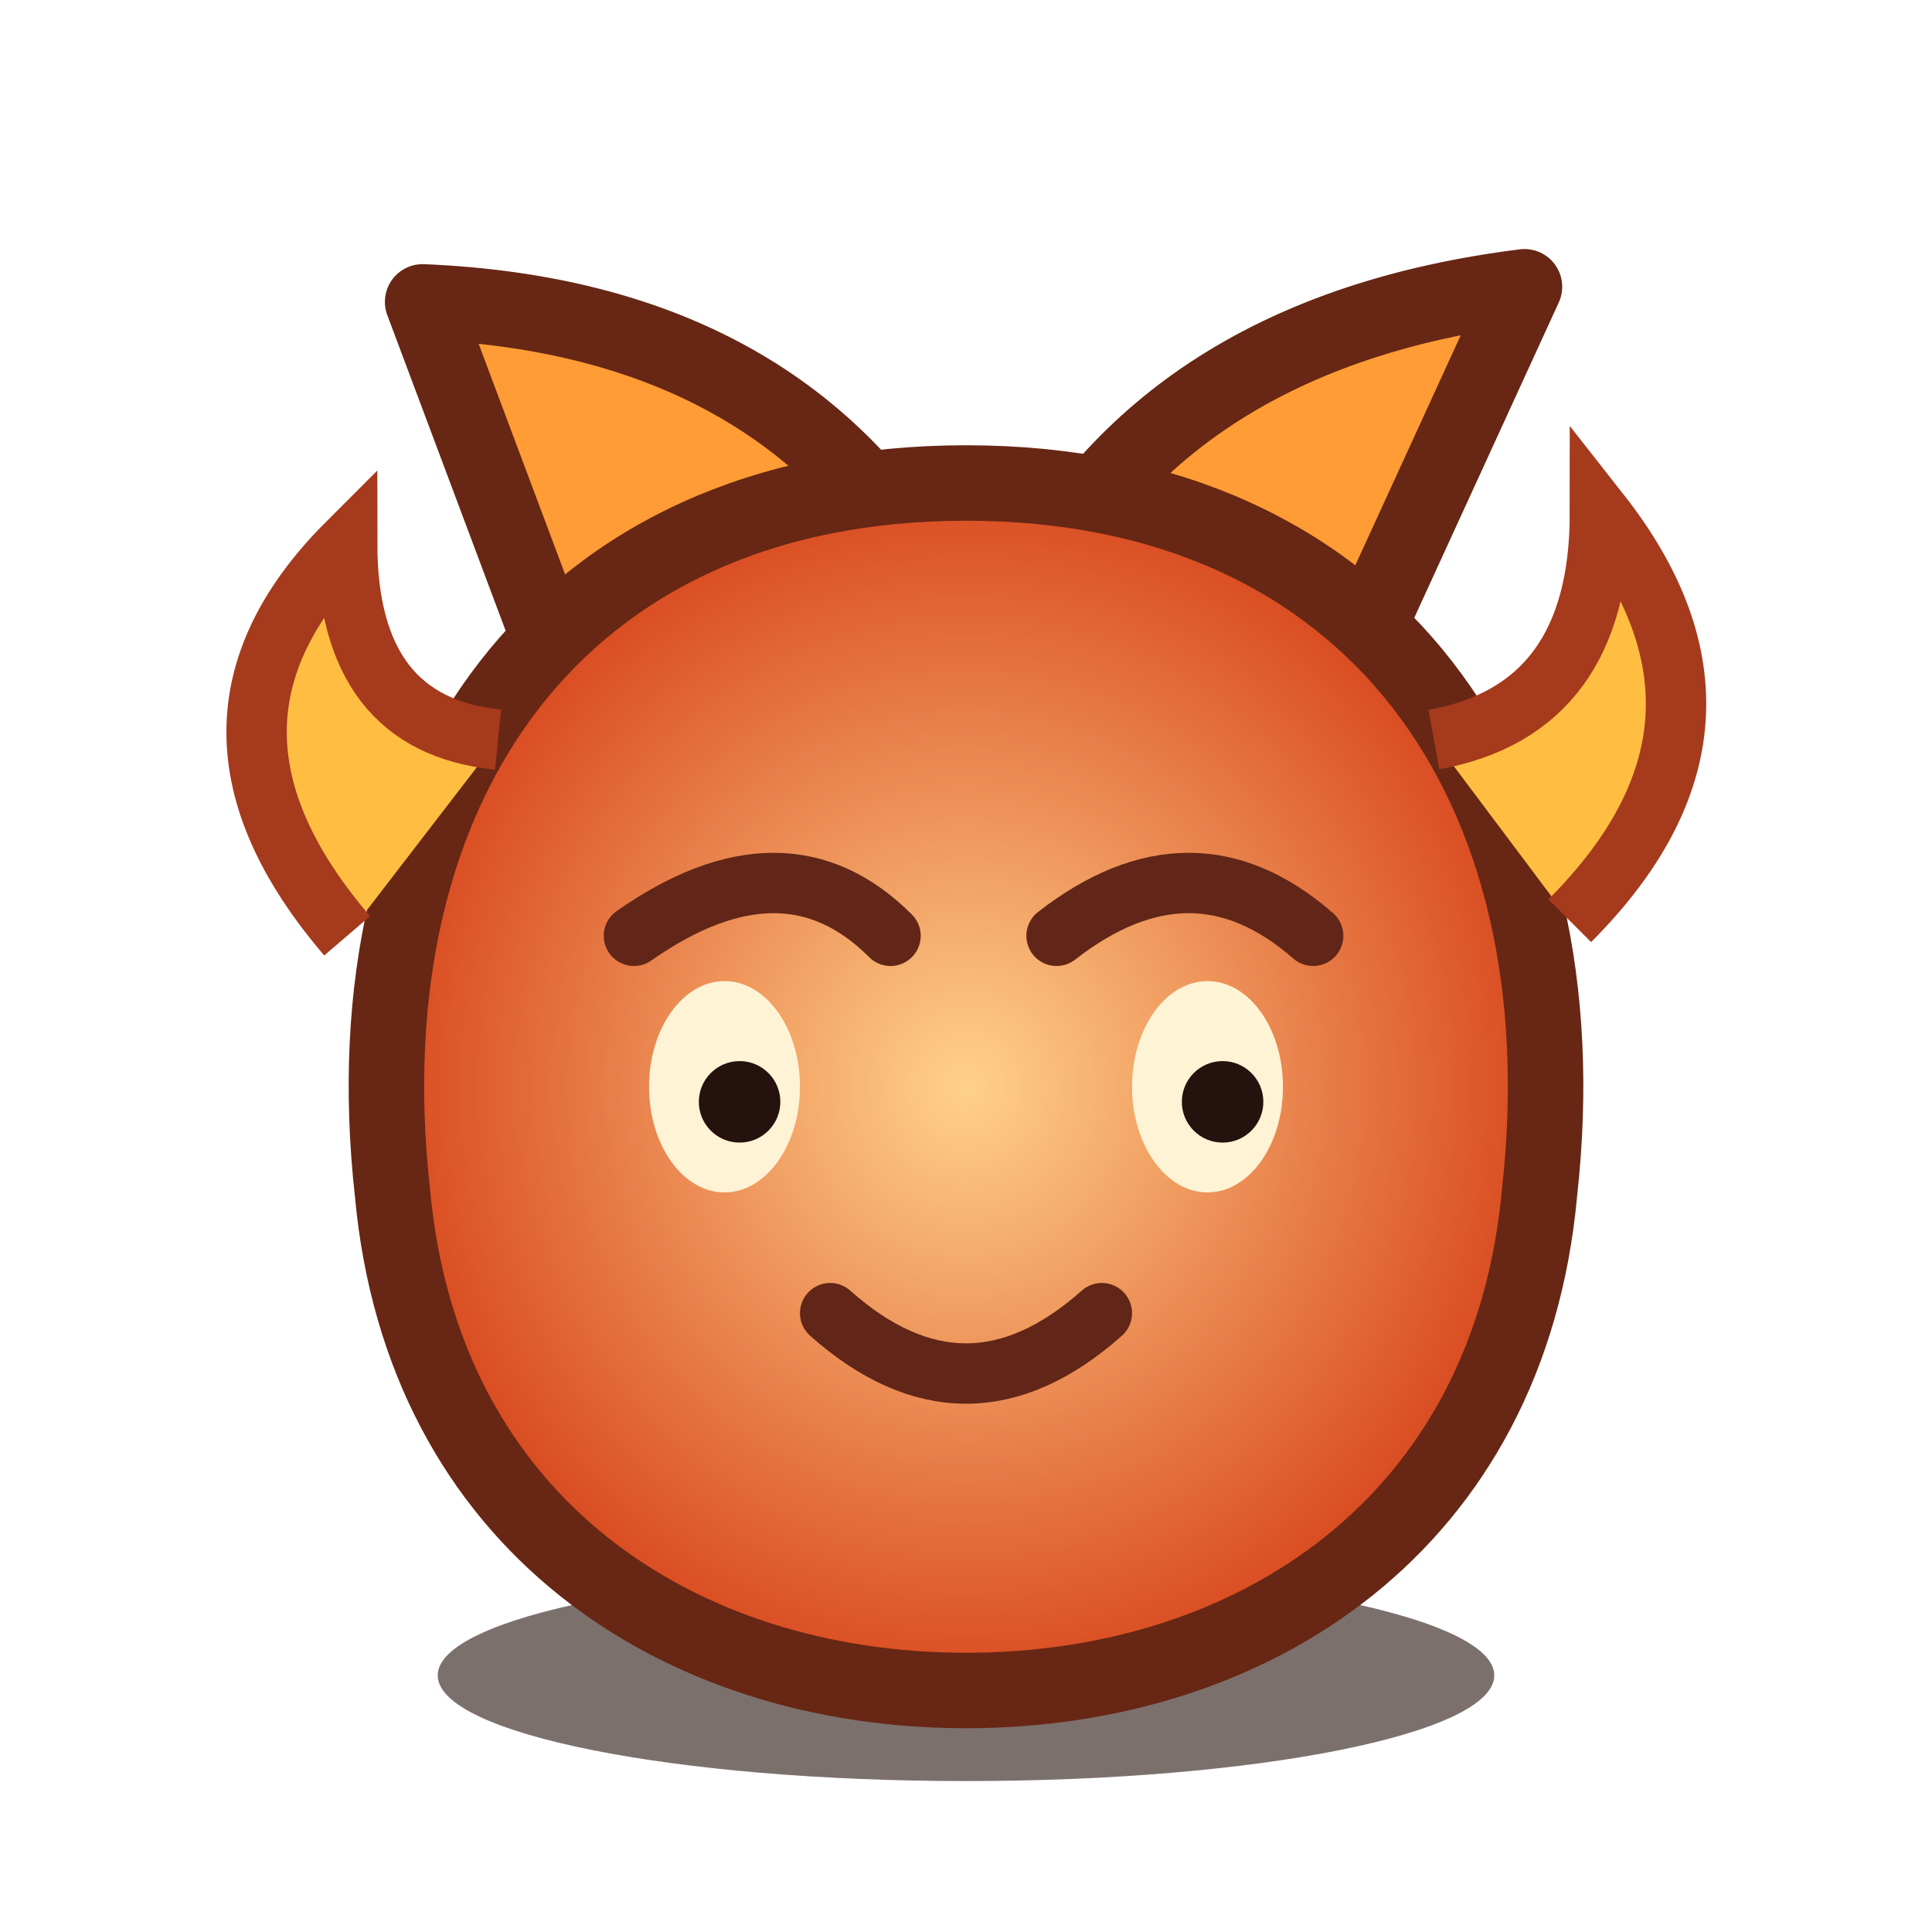
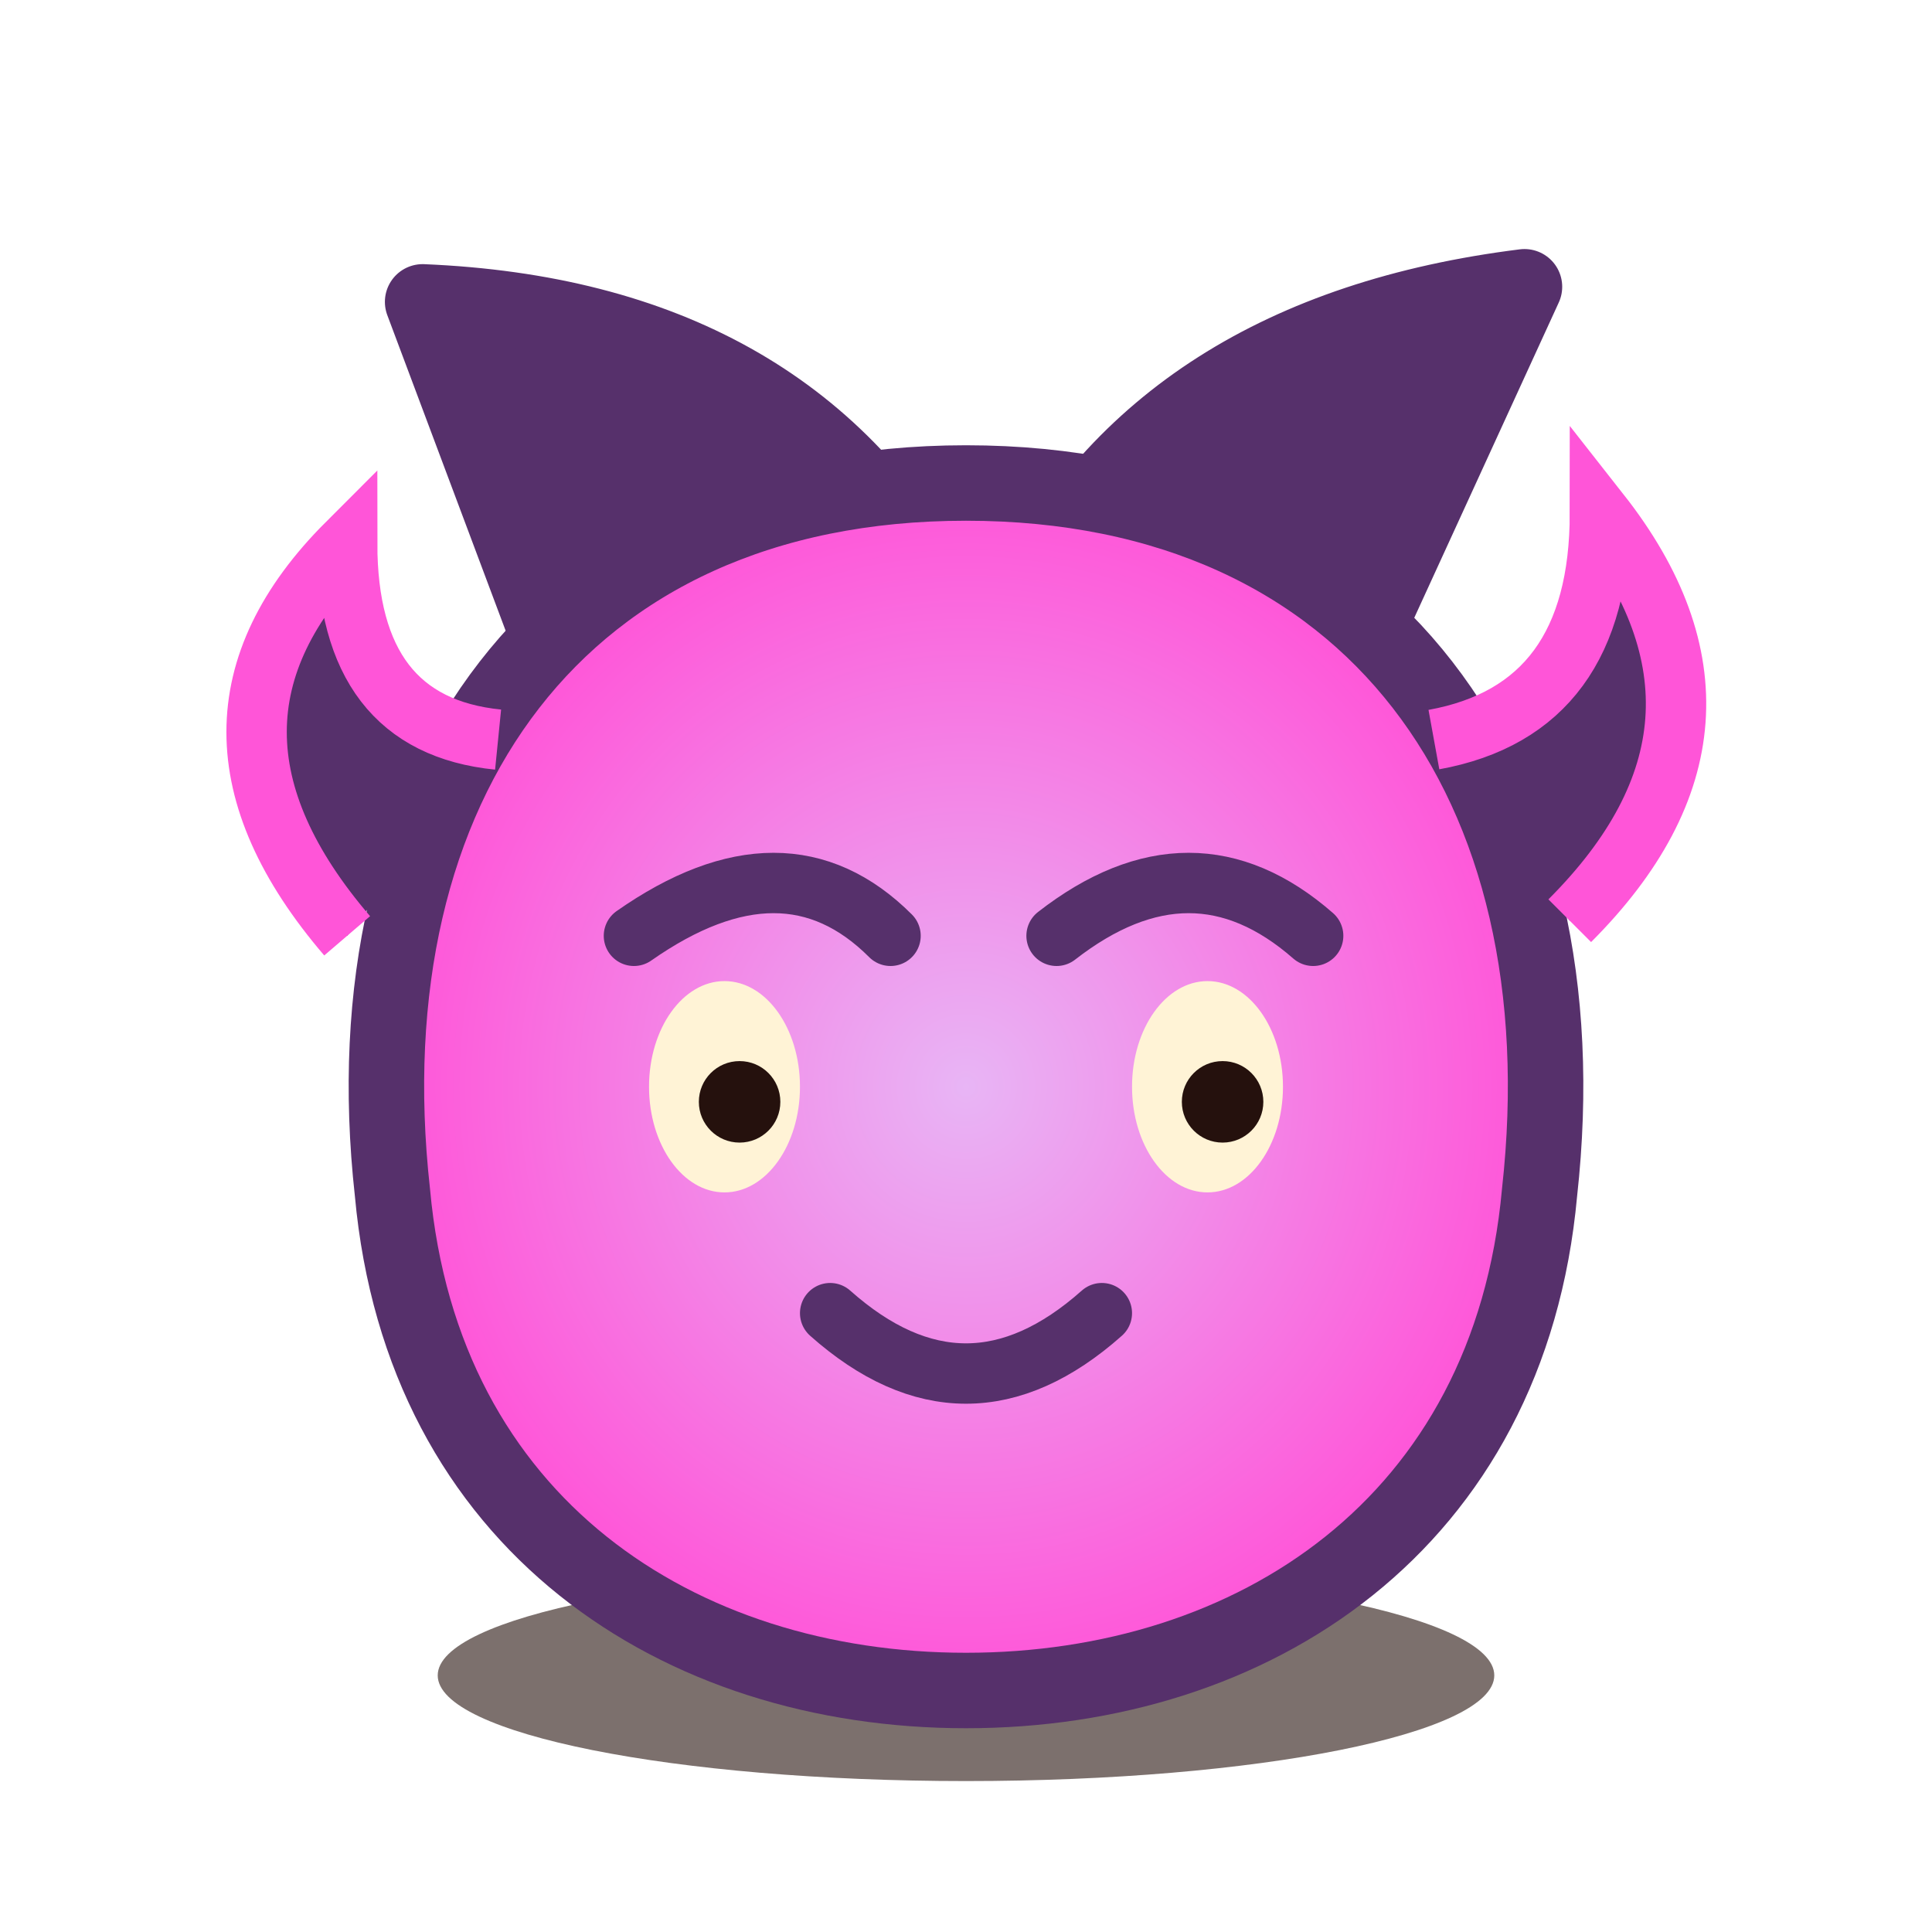
<svg xmlns="http://www.w3.org/2000/svg" viewBox="0 0 128 128" role="img" aria-labelledby="title">
  <defs>
    <radialGradient id="fur">
-       <stop stop-color="#ffd18a" />
-       <stop offset="1" stop-color="#d94a20" />
+       <stop stop-color="#e8b5f5" />
+       <stop offset="1" stop-color="#ff55d8" />
    </radialGradient>
  </defs>
  <ellipse cx="64" cy="111" rx="35" ry="7" fill="#24110c" opacity=".6" />
-   <path d="M37 44 28 20q24 1 34 19M90 43l11-24Q77 22 68 40" fill="#ff9c36" stroke="#672714" stroke-width="5" stroke-linejoin="round" />
-   <path d="M64 32c-27 0-41 20-38 47 2 22 19 33 38 33s36-11 38-33C105 52 91 32 64 32Z" fill="url(#fur)" stroke="#672714" stroke-width="5" />
-   <path d="M42 62q10-7 17 0m11 0q9-7 17 0" fill="none" stroke="#612617" stroke-width="4" stroke-linecap="round" />
+   <path d="M37 44 28 20q24 1 34 19M90 43l11-24Q77 22 68 40" fill="#56306b" stroke="#56306b" stroke-width="5" stroke-linejoin="round" />
+   <path d="M64 32c-27 0-41 20-38 47 2 22 19 33 38 33s36-11 38-33C105 52 91 32 64 32Z" fill="url(#fur)" stroke="#56306b" stroke-width="5" />
+   <path d="M42 62q10-7 17 0m11 0q9-7 17 0" fill="none" stroke="#56306b" stroke-width="4" stroke-linecap="round" />
  <ellipse cx="48" cy="72" rx="5" ry="7" fill="#fff3d6" />
  <ellipse cx="80" cy="72" rx="5" ry="7" fill="#fff3d6" />
  <circle cx="49" cy="73" r="2.7" fill="#25110d" />
  <circle cx="81" cy="73" r="2.7" fill="#25110d" />
-   <path d="M55 87q9 8 18 0" fill="none" stroke="#612617" stroke-width="4" stroke-linecap="round" />
-   <path d="M23 62q-12-14 0-26 0 12 10 13M104 61q13-13 2-27 0 13-11 15" fill="#ffbd42" stroke="#a63a1c" stroke-width="4" />
+   <path d="M55 87q9 8 18 0" fill="none" stroke="#56306b" stroke-width="4" stroke-linecap="round" />
+   <path d="M23 62q-12-14 0-26 0 12 10 13M104 61q13-13 2-27 0 13-11 15" fill="#56306b" stroke="#ff55d8" stroke-width="4" />
</svg>
